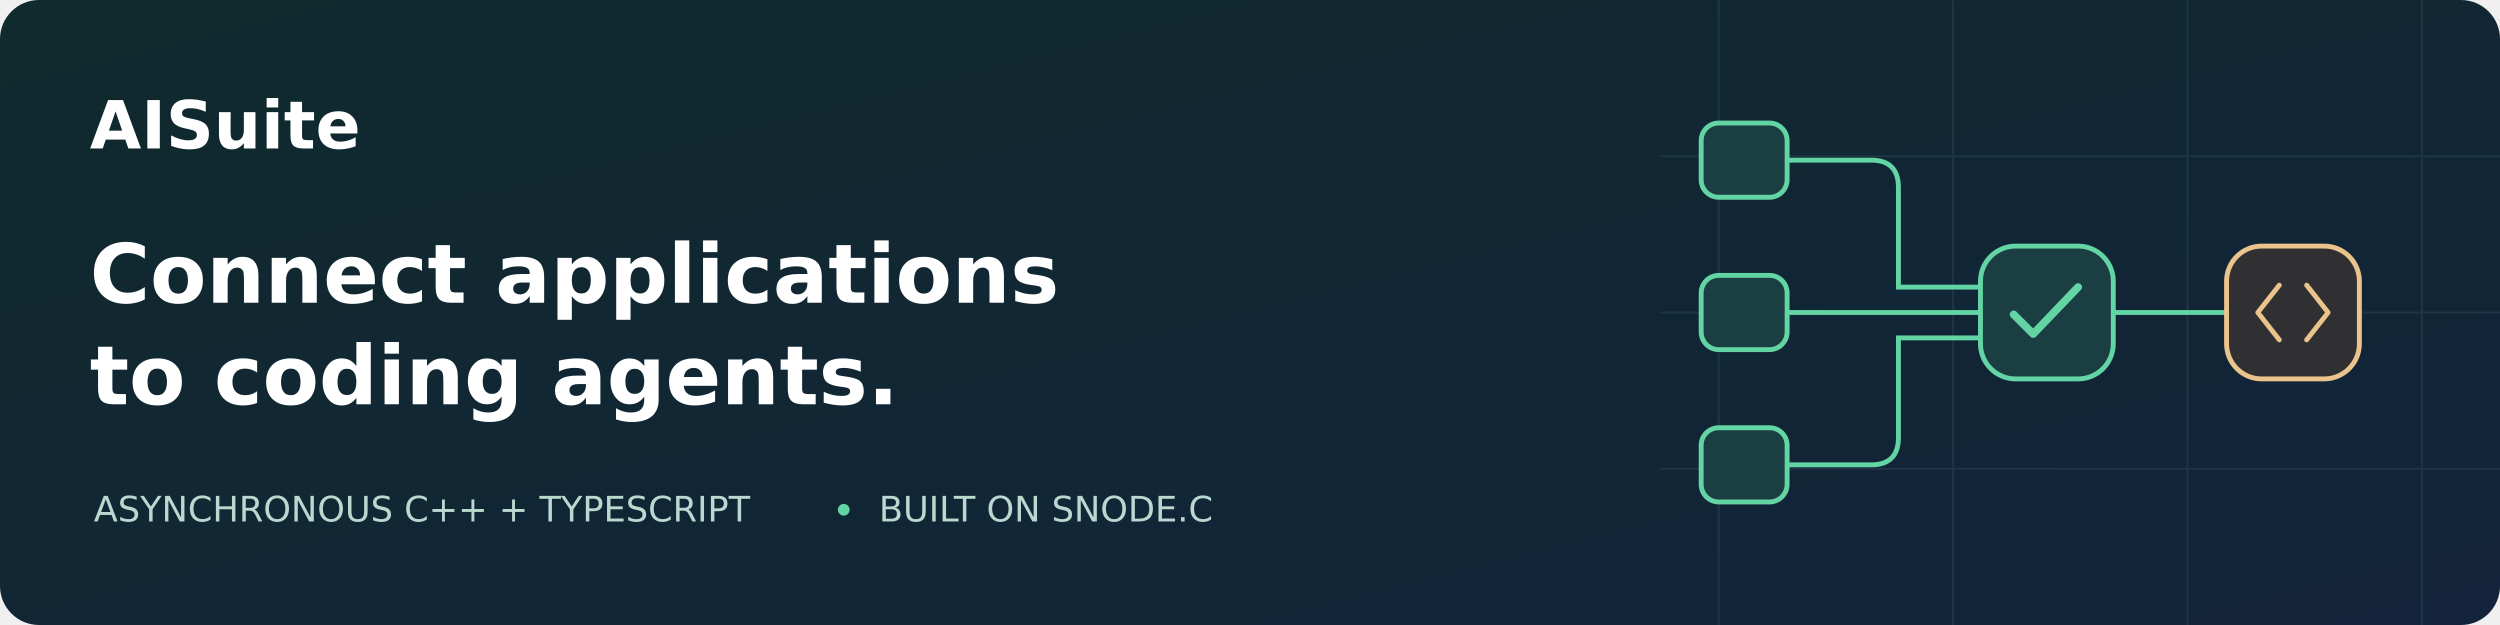
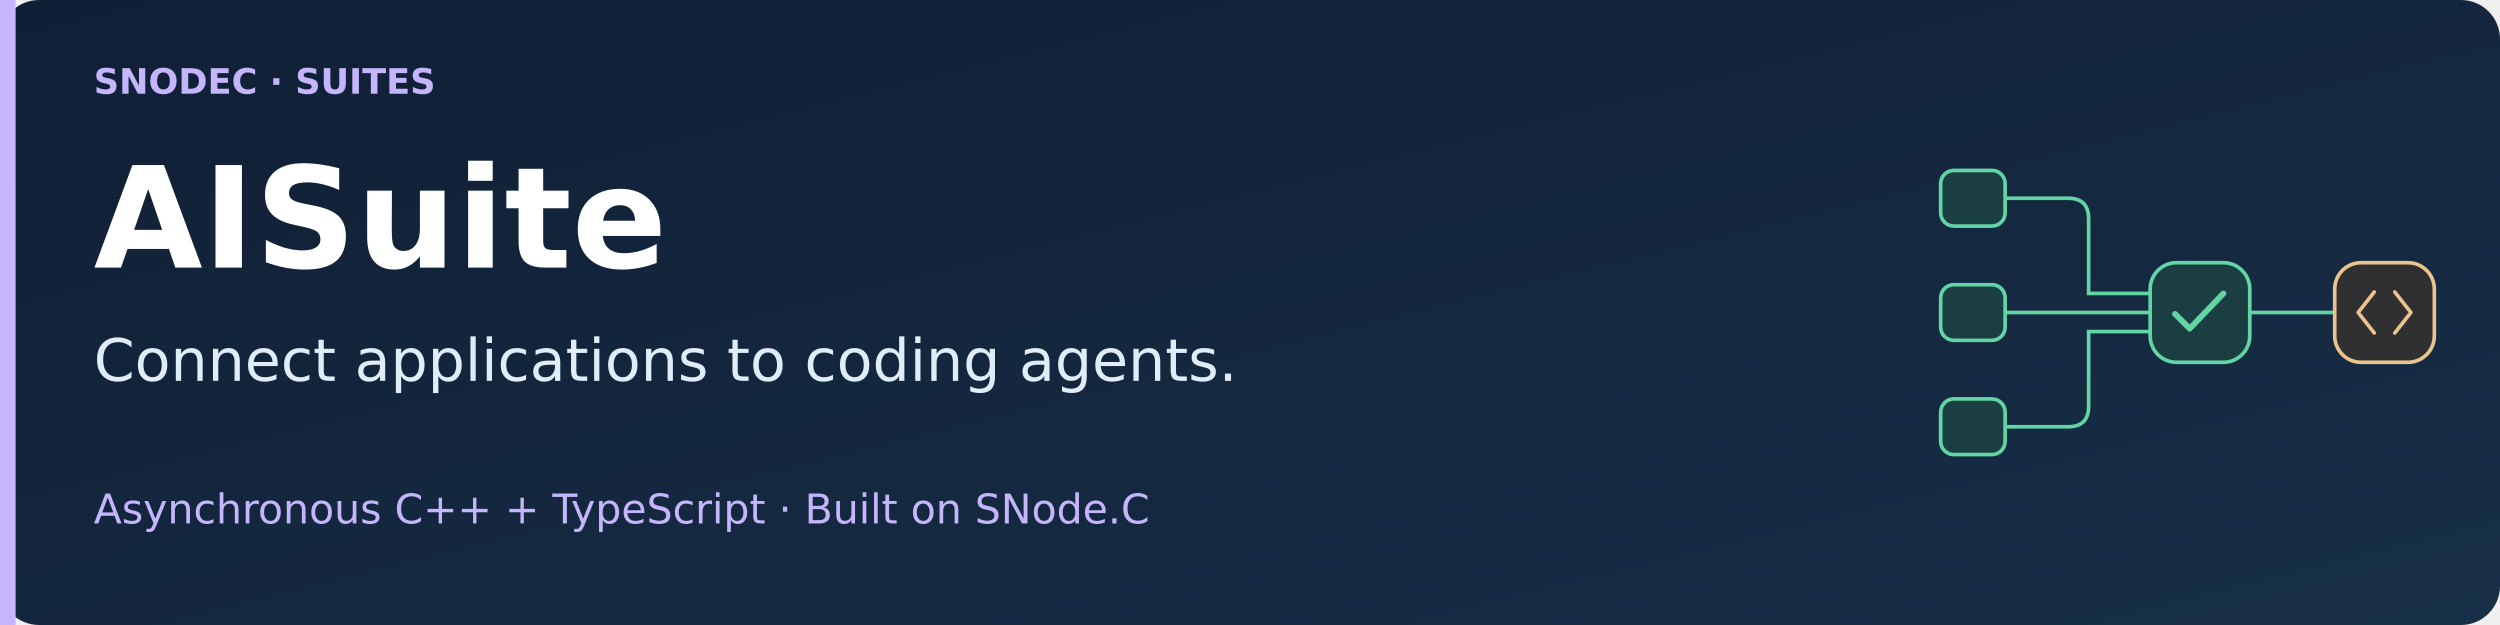
<svg xmlns="http://www.w3.org/2000/svg" width="1280" height="320" viewBox="0 0 1280 320" role="img" aria-labelledby="title description">
  <defs>
    <linearGradient id="background" x2="1" y2="1">
-       <stop stop-color="#102a2d" />
-       <stop offset="1" stop-color="#12233b" />
-     </linearGradient>
-     <linearGradient id="accent">
-       <stop stop-color="#63d5a5" />
-       <stop offset="1" stop-color="#eac48c" />
+       <stop stop-color="#101f35" />
+       <stop offset="1" stop-color="#172f47" />
    </linearGradient>
  </defs>
  <rect width="1280" height="320" rx="20" fill="url(#background)" />
-   <path d="M880 0v320M1000 0v320M1120 0v320M1240 0v320M850 80h430M850 160h430M850 240h430" stroke="#8dcdb9" stroke-opacity=".1" />
-   <g font-family="DejaVu Sans, sans-serif">
-     <text x="46" y="76" font-size="34" font-weight="700" fill="#fff">AISuite</text>
-     <text x="46" y="155" font-size="42" font-weight="700" fill="#fff">Connect applications</text>
-     <text x="46" y="207" font-size="42" font-weight="700" fill="#fff">to coding agents.</text>
-     <text x="48" y="267" font-size="18" fill="#b8d8d0">ASYNCHRONOUS C++ + TYPESCRIPT</text>
-     <circle cx="432" cy="261" r="3" fill="#63d5a5" />
-     <text x="450" y="267" font-size="18" fill="#b8d8d0">BUILT ON SNODE.C</text>
+   <rect width="8" height="320" fill="#c4b5fd" />
+   <g font-family="DejaVu Sans,Verdana,sans-serif">
+     <text x="48" y="48" font-size="18" font-weight="700" fill="#c4b5fd">SNODEC · SUITES</text>
+     <text x="48" y="137" font-size="72" font-weight="700" fill="#ffffff">AISuite</text>
+     <text x="48" y="195" font-size="30" font-weight="400" fill="#e0edf9">Connect applications to coding agents.</text>
+     <text x="48" y="268" font-size="21" font-weight="400" fill="#c4b5fd">Asynchronous C++ + TypeScript · Built on SNode.C</text>
  </g>
-   <g fill="none" stroke="#63d5a5" stroke-width="2.5">
-     <path d="M915 82h43q14 0 14 14v51h42M915 160h99M915 238h43q14 0 14-14v-51h42M1082 160h58" />
-     <rect x="871" y="63" width="44" height="38" rx="9" fill="#1b3e43" />
-     <rect x="871" y="141" width="44" height="38" rx="9" fill="#1b3e43" />
-     <rect x="871" y="219" width="44" height="38" rx="9" fill="#1b3e43" />
-     <rect x="1014" y="126" width="68" height="68" rx="18" fill="#1b3e43" />
-     <path d="m1031 161 10 10 23-24" stroke-width="4" stroke-linecap="round" stroke-linejoin="round" />
-     <rect x="1140" y="126" width="68" height="68" rx="18" fill="#302f32" stroke="#eac48c" />
-     <path d="m1167 146-11 14 11 14m14-28 11 14-11 14" stroke="#eac48c" stroke-linecap="round" stroke-linejoin="round" />
+   <g transform="translate(1120 160) scale(0.75) translate(-1039.5 -160)">
+     <g fill="none" stroke="#63d5a5" stroke-width="2.5">
+       <path d="M915 82h43q14 0 14 14v51h42M915 160h99M915 238h43q14 0 14-14v-51h42M1082 160h58" />
+       <rect x="871" y="63" width="44" height="38" rx="9" fill="#1b3e43" />
+       <rect x="871" y="141" width="44" height="38" rx="9" fill="#1b3e43" />
+       <rect x="871" y="219" width="44" height="38" rx="9" fill="#1b3e43" />
+       <rect x="1014" y="126" width="68" height="68" rx="18" fill="#1b3e43" />
+       <path d="m1031 161 10 10 23-24" stroke-width="4" stroke-linecap="round" stroke-linejoin="round" />
+       <rect x="1140" y="126" width="68" height="68" rx="18" fill="#302f32" stroke="#eac48c" />
+       <path d="m1167 146-11 14 11 14m14-28 11 14-11 14" stroke="#eac48c" stroke-linecap="round" stroke-linejoin="round" />
+     </g>
  </g>
-   <path d="M44 307h1192" stroke="url(#accent)" stroke-width="3" />
</svg>
